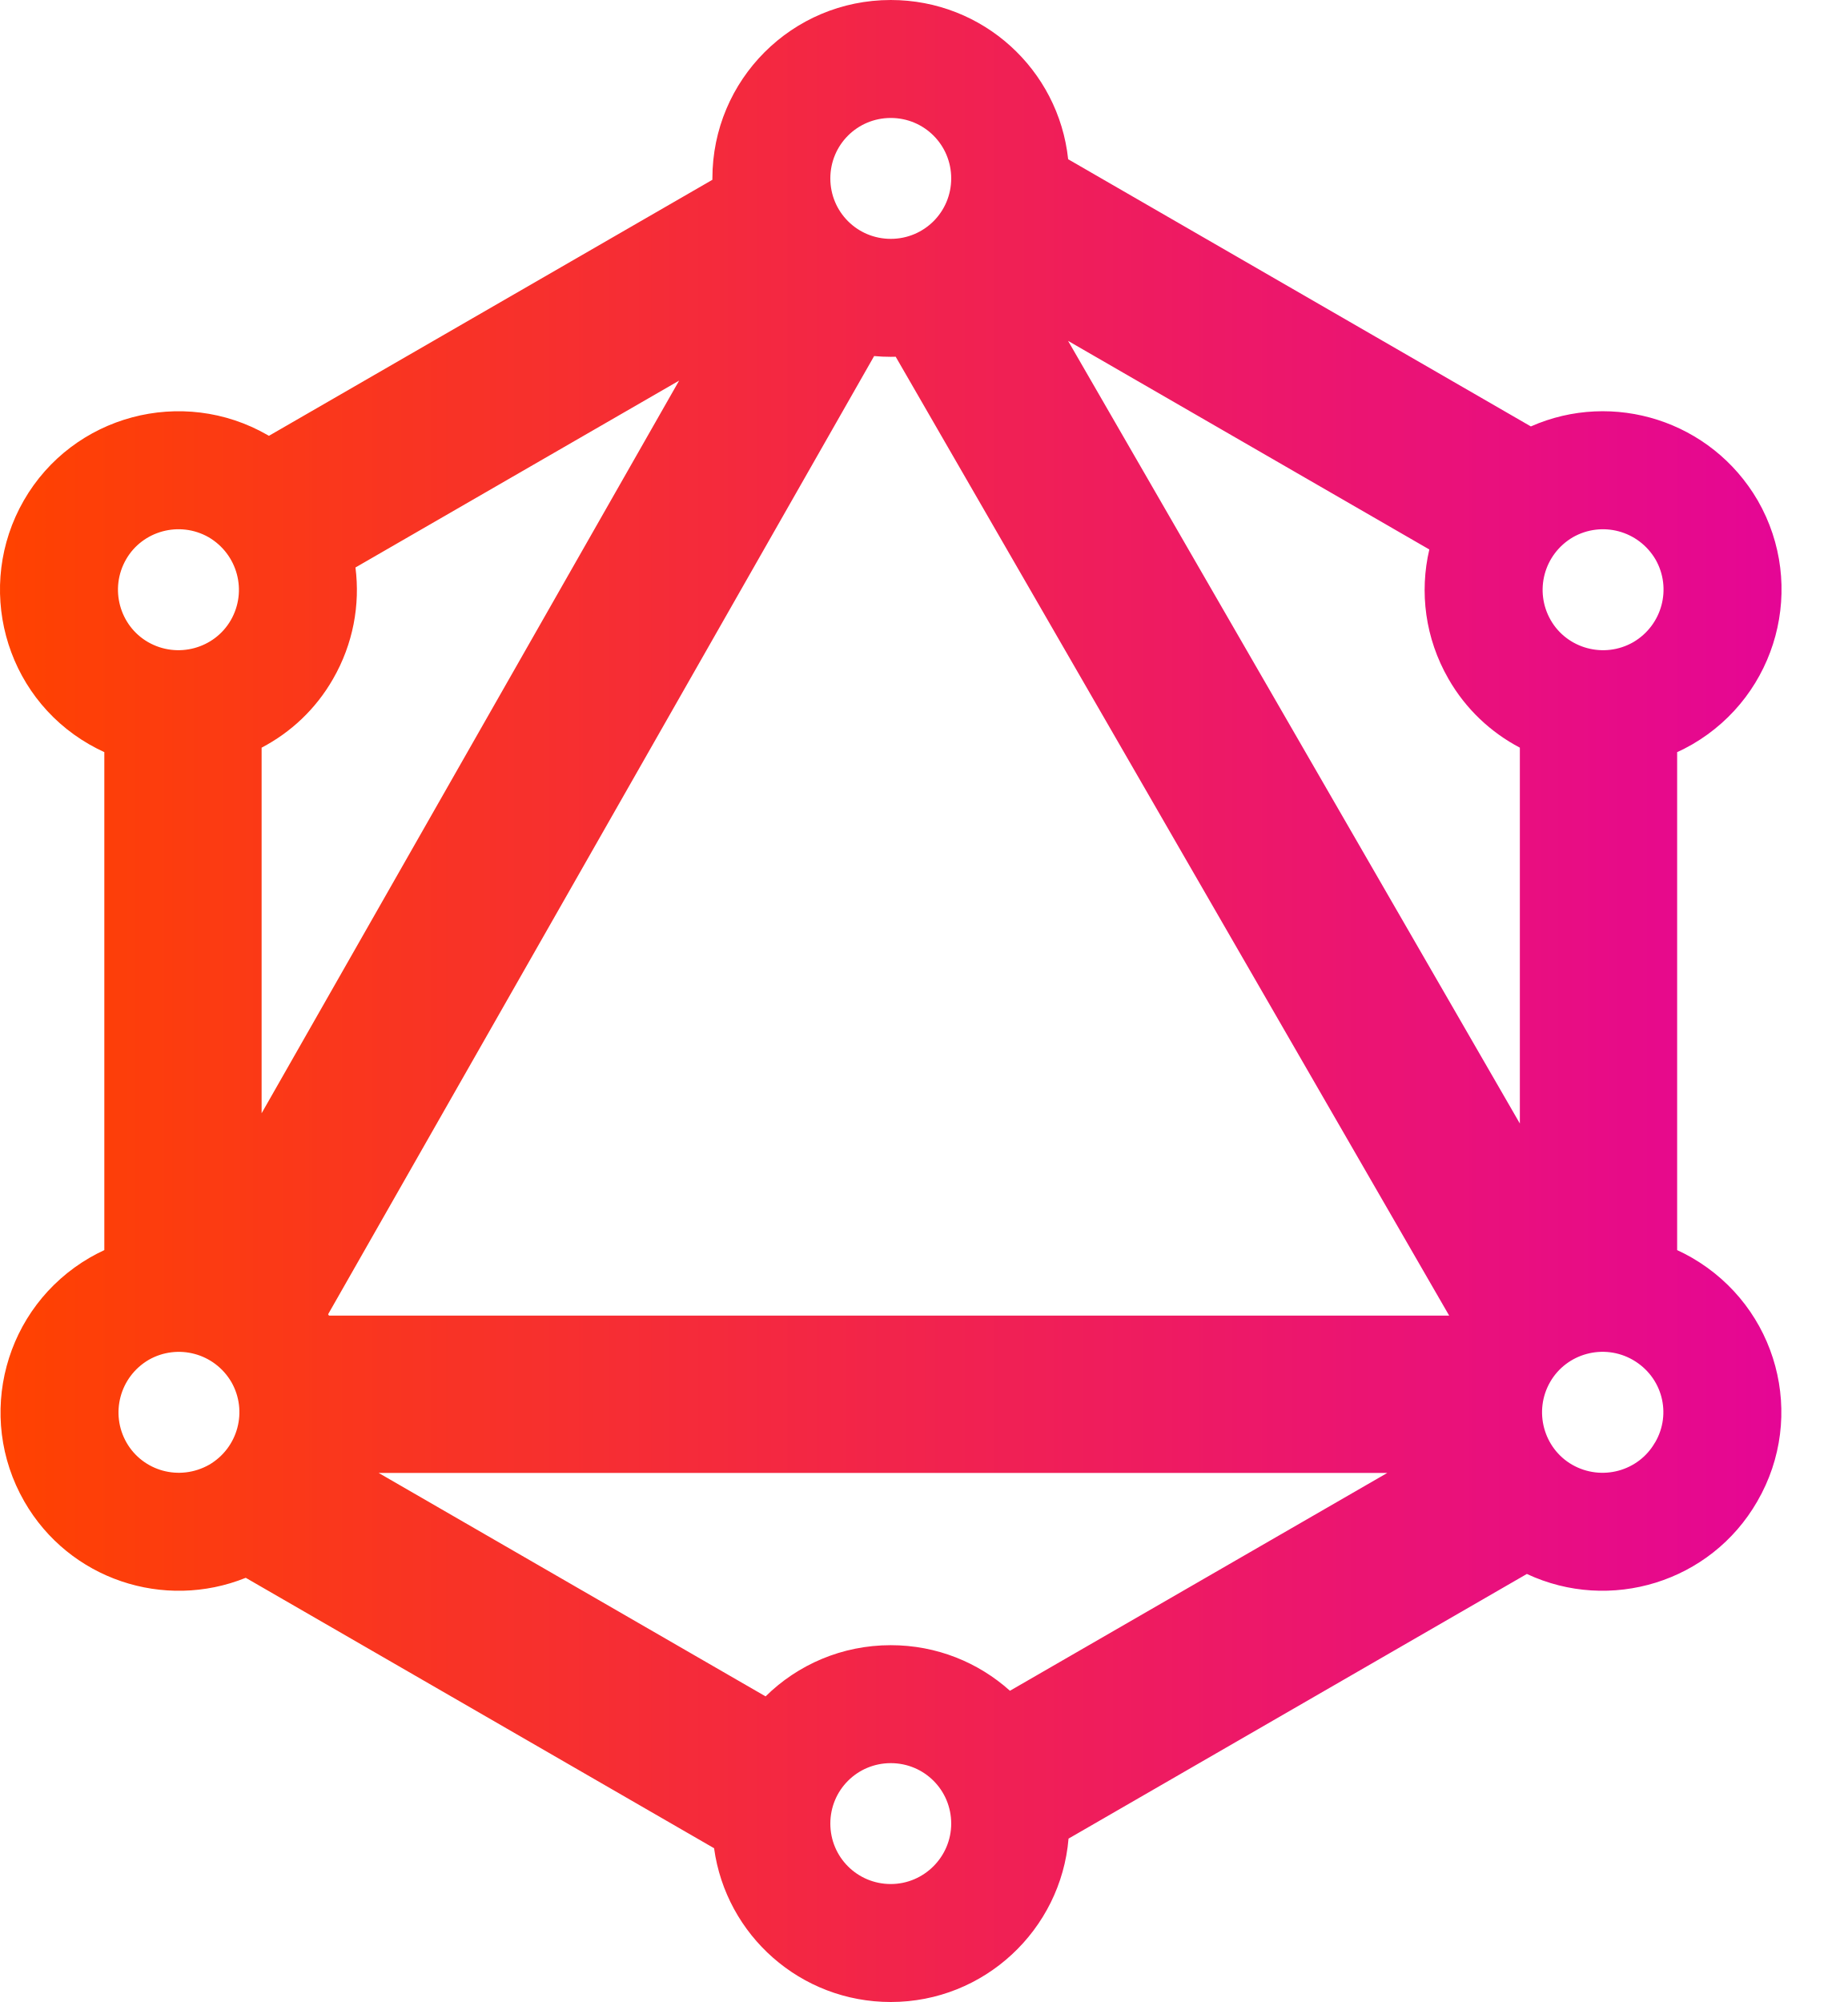
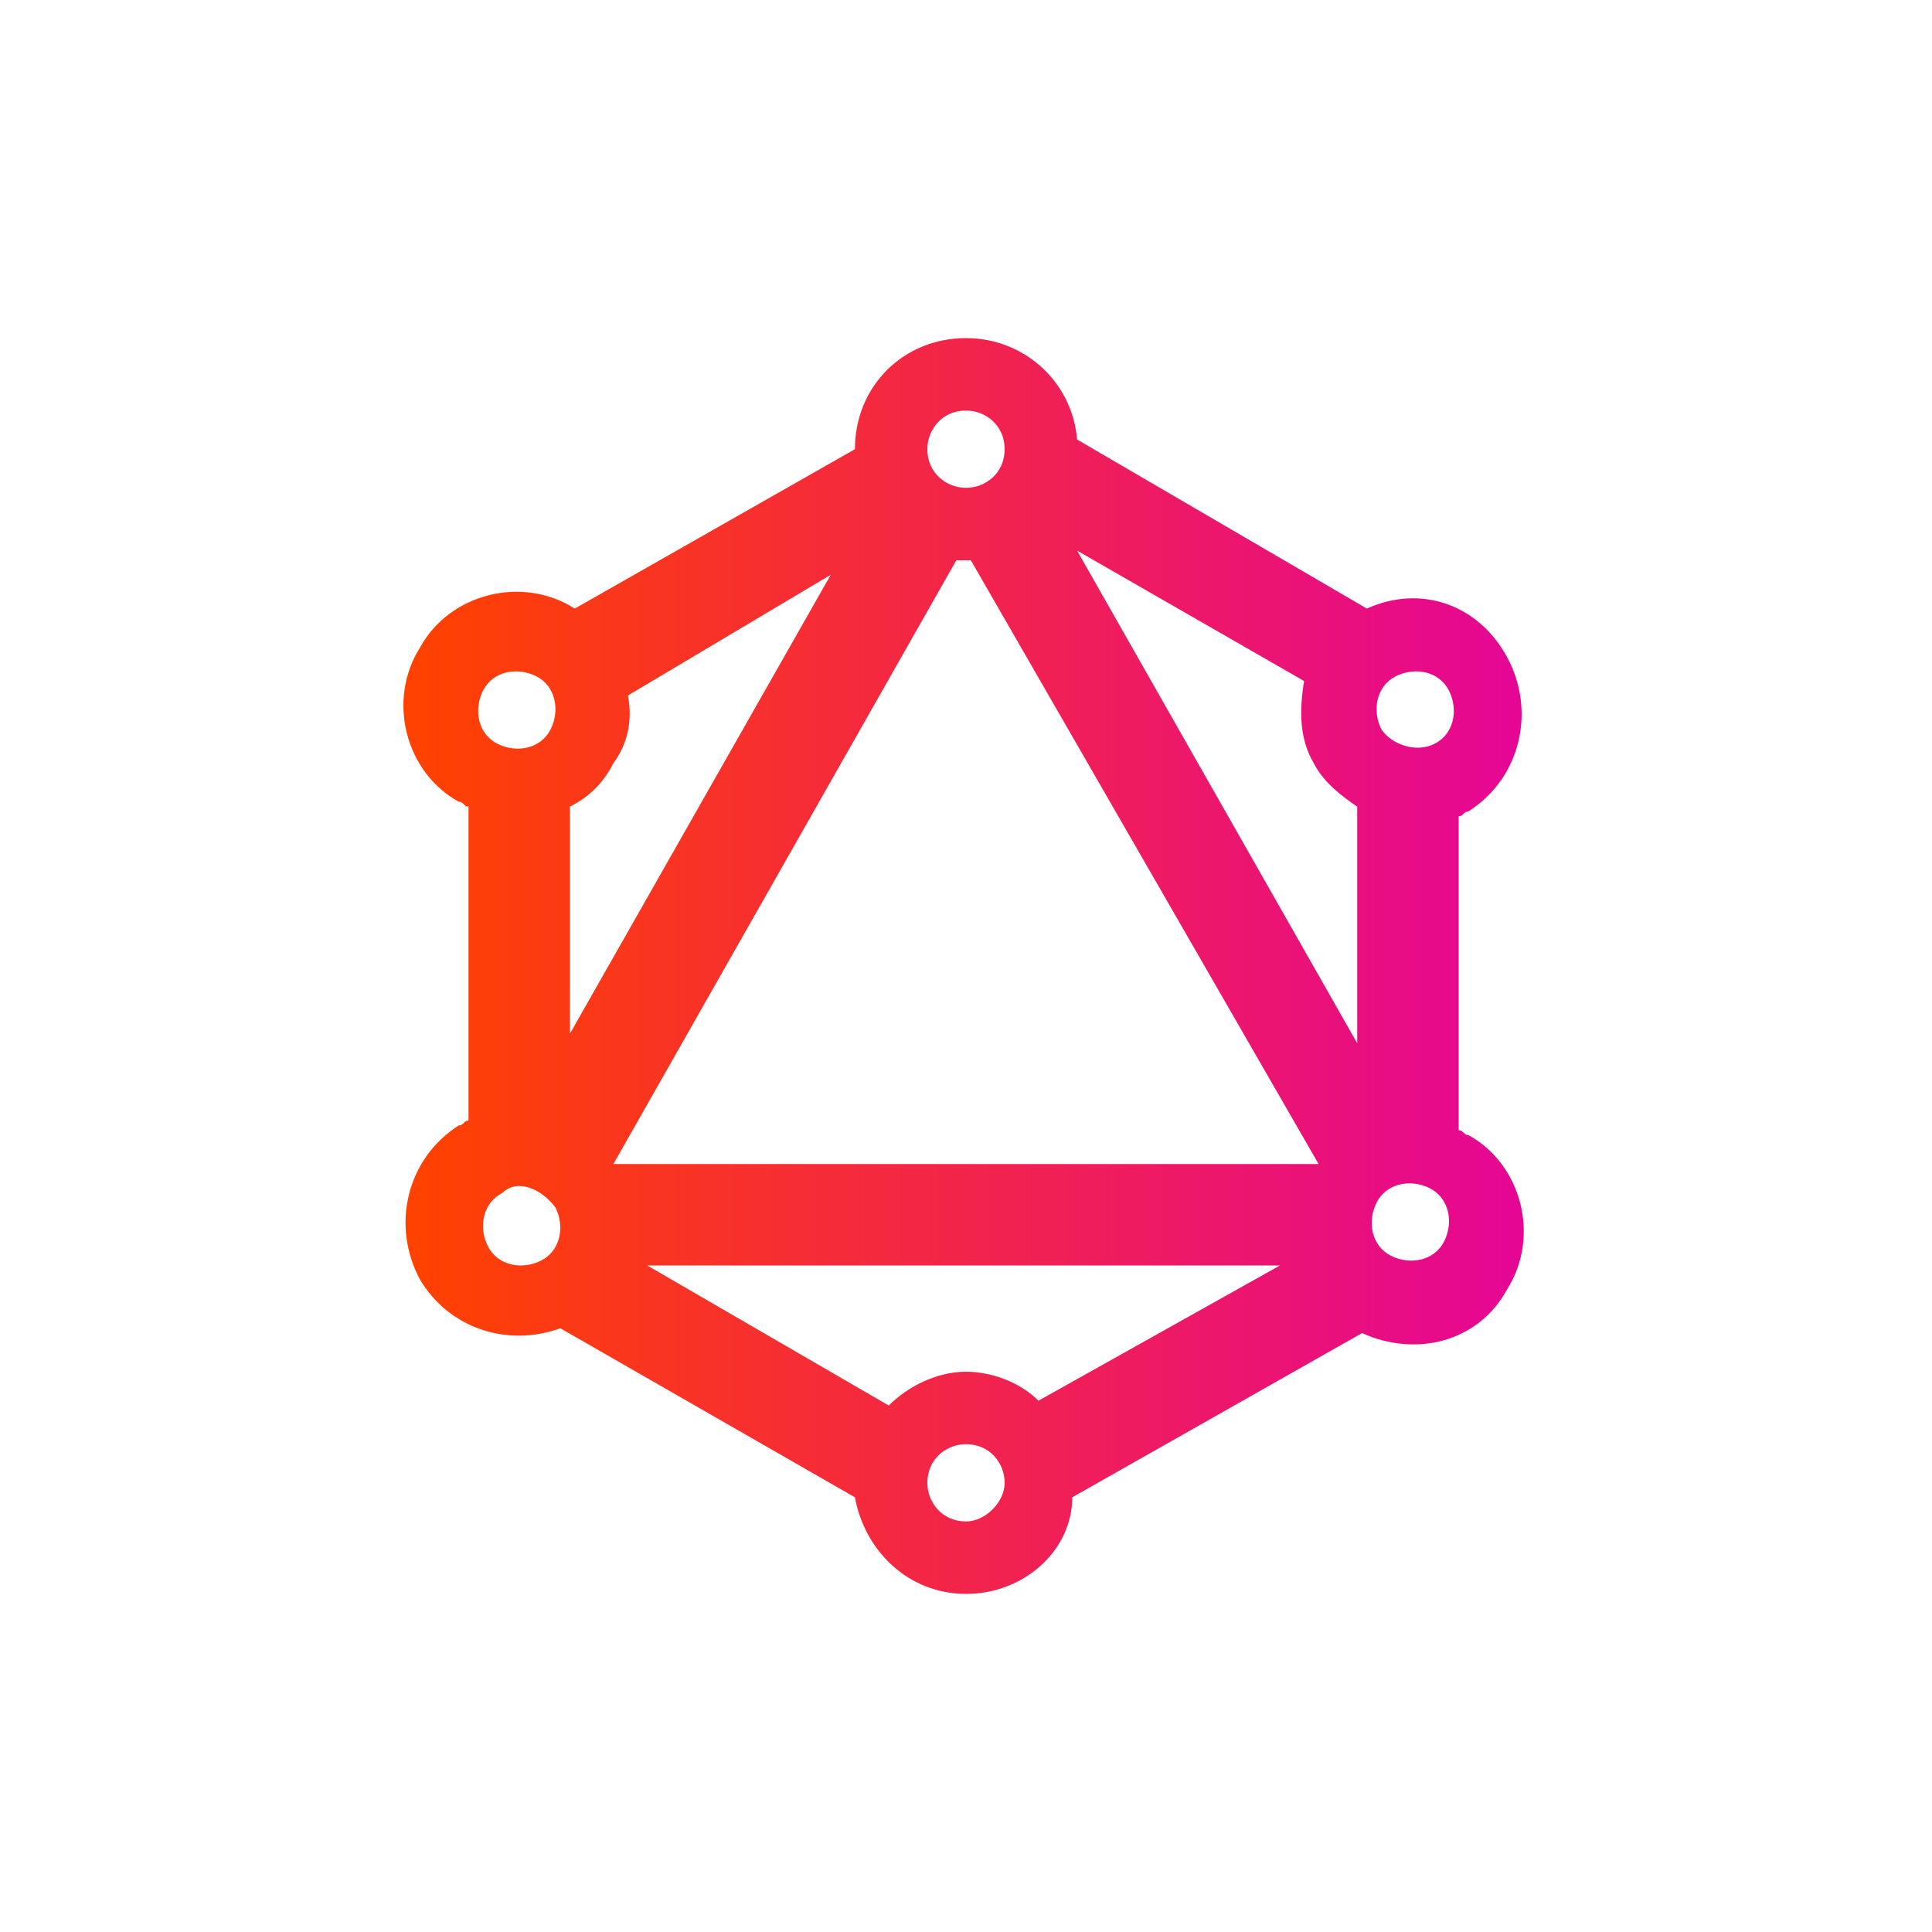
- <svg xmlns="http://www.w3.org/2000/svg" width="24" height="26" viewBox="0 0 24 26" fill="none">
-   <path fill-rule="evenodd" clip-rule="evenodd" d="M9.253 2.335C9.253 2.329 9.253 2.323 9.253 2.317C9.253 1.036 10.288 0 11.57 0C12.767 0 13.75 0.904 13.874 2.068L19.884 5.538C20.953 5.065 22.228 5.464 22.831 6.5C23.468 7.609 23.089 9.023 21.981 9.667C21.916 9.704 21.851 9.738 21.784 9.768V16.235C21.848 16.265 21.912 16.297 21.974 16.333C23.089 16.977 23.468 18.391 22.824 19.5C22.219 20.551 20.911 20.946 19.832 20.441L13.879 23.878C13.78 25.062 12.785 26 11.57 26C10.397 26 9.43 25.133 9.275 24.003L3.192 20.491C2.132 20.918 0.899 20.514 0.316 19.5C-0.321 18.391 0.057 16.977 1.166 16.333C1.228 16.297 1.291 16.265 1.355 16.235V9.768C1.289 9.738 1.224 9.704 1.159 9.667C0.05 9.03 -0.328 7.609 0.309 6.5C0.947 5.391 2.368 5.013 3.476 5.65L3.493 5.66L9.253 2.335ZM11.57 3.102C11.135 3.102 10.785 2.752 10.785 2.317C10.785 1.882 11.135 1.532 11.57 1.532C12.005 1.532 12.355 1.882 12.355 2.317C12.355 2.752 12.005 3.102 11.57 3.102ZM11.354 4.624C11.425 4.631 11.497 4.634 11.57 4.634C11.591 4.634 11.613 4.634 11.634 4.633L18.823 17.086H4.273L4.262 17.068L11.354 4.624ZM13.873 4.427L18.565 7.136C18.436 7.688 18.509 8.287 18.814 8.817C19.04 9.211 19.366 9.513 19.741 9.71V14.591L13.873 4.427ZM13.118 21.958C12.708 21.59 12.166 21.366 11.57 21.366C10.936 21.366 10.362 21.619 9.944 22.031L4.918 19.129H18.019L13.118 21.958ZM3.398 9.71V14.458L8.821 4.943L4.617 7.37C4.679 7.854 4.588 8.362 4.326 8.817C4.1 9.212 3.774 9.513 3.398 9.71ZM21.495 18.736L21.499 18.731C21.715 18.359 21.593 17.883 21.209 17.661C20.829 17.443 20.348 17.577 20.135 17.947C19.916 18.327 20.05 18.809 20.42 19.022C20.801 19.24 21.283 19.107 21.495 18.736ZM2.998 8.054C2.785 8.424 2.303 8.557 1.923 8.339C1.553 8.126 1.419 7.644 1.638 7.264C1.85 6.895 2.33 6.761 2.71 6.977C3.088 7.199 3.214 7.678 2.998 8.054ZM1.932 17.66C1.554 17.882 1.429 18.361 1.644 18.736C1.856 19.104 2.329 19.241 2.718 19.022C3.094 18.801 3.219 18.324 3.006 17.95C2.785 17.572 2.307 17.447 1.932 17.66ZM20.142 8.054C19.926 7.678 20.052 7.199 20.43 6.977C20.805 6.764 21.282 6.889 21.504 7.267C21.717 7.641 21.591 8.119 21.214 8.34C20.834 8.557 20.354 8.423 20.142 8.054ZM10.785 23.683C10.785 24.118 11.135 24.468 11.57 24.468C12.002 24.468 12.355 24.114 12.355 23.683C12.355 23.248 12.005 22.898 11.57 22.898C11.135 22.898 10.785 23.248 10.785 23.683Z" fill="url(#paint0_linear)" />
-   <defs>
-     <linearGradient id="paint0_linear" x1="0.002" y1="12.996" x2="23.137" y2="12.996" gradientUnits="userSpaceOnUse">
-       <stop stop-color="#FF4200" />
-       <stop offset="1" stop-color="#E50695" />
-     </linearGradient>
-   </defs>
+ <svg xmlns="http://www.w3.org/2000/svg" version="1.1" id="Layer_1" x="0px" y="0px" viewBox="0 0 40 40" style="enable-background:new 0 0 40 40;" xml:space="preserve">
+   <style type="text/css">
+ 	.st0{fill-rule:evenodd;clip-rule:evenodd;fill:url(#SVGID_1_);}
+ </style>
+   <linearGradient id="SVGID_1_" gradientUnits="userSpaceOnUse" x1="8.43" y1="22" x2="31.57" y2="22" gradientTransform="matrix(1 0 0 -1 0 42)">
+     <stop offset="0" style="stop-color:#FF4200" />
+     <stop offset="1" style="stop-color:#E50695" />
+   </linearGradient>
+   <path class="st0" d="M17.7,9.3C17.7,9.3,17.7,9.3,17.7,9.3C17.7,8,18.7,7,20,7c1.2,0,2.2,0.9,2.3,2.1l6,3.5c1.1-0.5,2.3-0.1,2.9,1  c0.6,1.1,0.3,2.5-0.8,3.2c-0.1,0-0.1,0.1-0.2,0.1v6.5c0.1,0,0.1,0.1,0.2,0.1c1.1,0.6,1.5,2.1,0.8,3.2c-0.6,1.1-1.9,1.4-3,0.9l-6,3.4  C22.2,32.1,21.2,33,20,33c-1.2,0-2.1-0.9-2.3-2l-6.1-3.5c-1.1,0.4-2.3,0-2.9-1c-0.6-1.1-0.3-2.5,0.8-3.2c0.1,0,0.1-0.1,0.2-0.1v-6.5  c-0.1,0-0.1-0.1-0.2-0.1c-1.1-0.6-1.5-2.1-0.8-3.2c0.6-1.1,2.1-1.5,3.2-0.8l0,0L17.7,9.3z M20,10.1c-0.4,0-0.8-0.3-0.8-0.8  c0-0.4,0.3-0.8,0.8-0.8c0.4,0,0.8,0.3,0.8,0.8C20.8,9.8,20.4,10.1,20,10.1z M19.8,11.6c0.1,0,0.1,0,0.2,0c0,0,0,0,0.1,0l7.2,12.5  H12.7l0,0L19.8,11.6z M22.3,11.4l4.7,2.7c-0.1,0.6-0.1,1.2,0.2,1.7c0.2,0.4,0.6,0.7,0.9,0.9v4.9L22.3,11.4z M21.5,29  c-0.4-0.4-1-0.6-1.5-0.6c-0.6,0-1.2,0.3-1.6,0.7l-5-2.9h13.1L21.5,29z M11.8,16.7v4.7l5.4-9.5L13,14.4c0.1,0.5,0,1-0.3,1.4  C12.5,16.2,12.2,16.5,11.8,16.7z M29.9,25.7L29.9,25.7c0.2-0.4,0.1-0.9-0.3-1.1c-0.4-0.2-0.9-0.1-1.1,0.3c-0.2,0.4-0.1,0.9,0.3,1.1  C29.2,26.2,29.7,26.1,29.9,25.7z M11.4,15.1c-0.2,0.4-0.7,0.5-1.1,0.3c-0.4-0.2-0.5-0.7-0.3-1.1c0.2-0.4,0.7-0.5,1.1-0.3  C11.5,14.2,11.6,14.7,11.4,15.1z M10.4,24.7c-0.4,0.2-0.5,0.7-0.3,1.1c0.2,0.4,0.7,0.5,1.1,0.3c0.4-0.2,0.5-0.7,0.3-1.1  C11.2,24.6,10.7,24.4,10.4,24.7z M28.6,15.1c-0.2-0.4-0.1-0.9,0.3-1.1c0.4-0.2,0.9-0.1,1.1,0.3c0.2,0.4,0.1,0.9-0.3,1.1  C29.3,15.6,28.8,15.4,28.6,15.1z M19.2,30.7c0,0.4,0.3,0.8,0.8,0.8c0.4,0,0.8-0.4,0.8-0.8c0-0.4-0.3-0.8-0.8-0.8  C19.6,29.9,19.2,30.2,19.2,30.7z" />
</svg>
